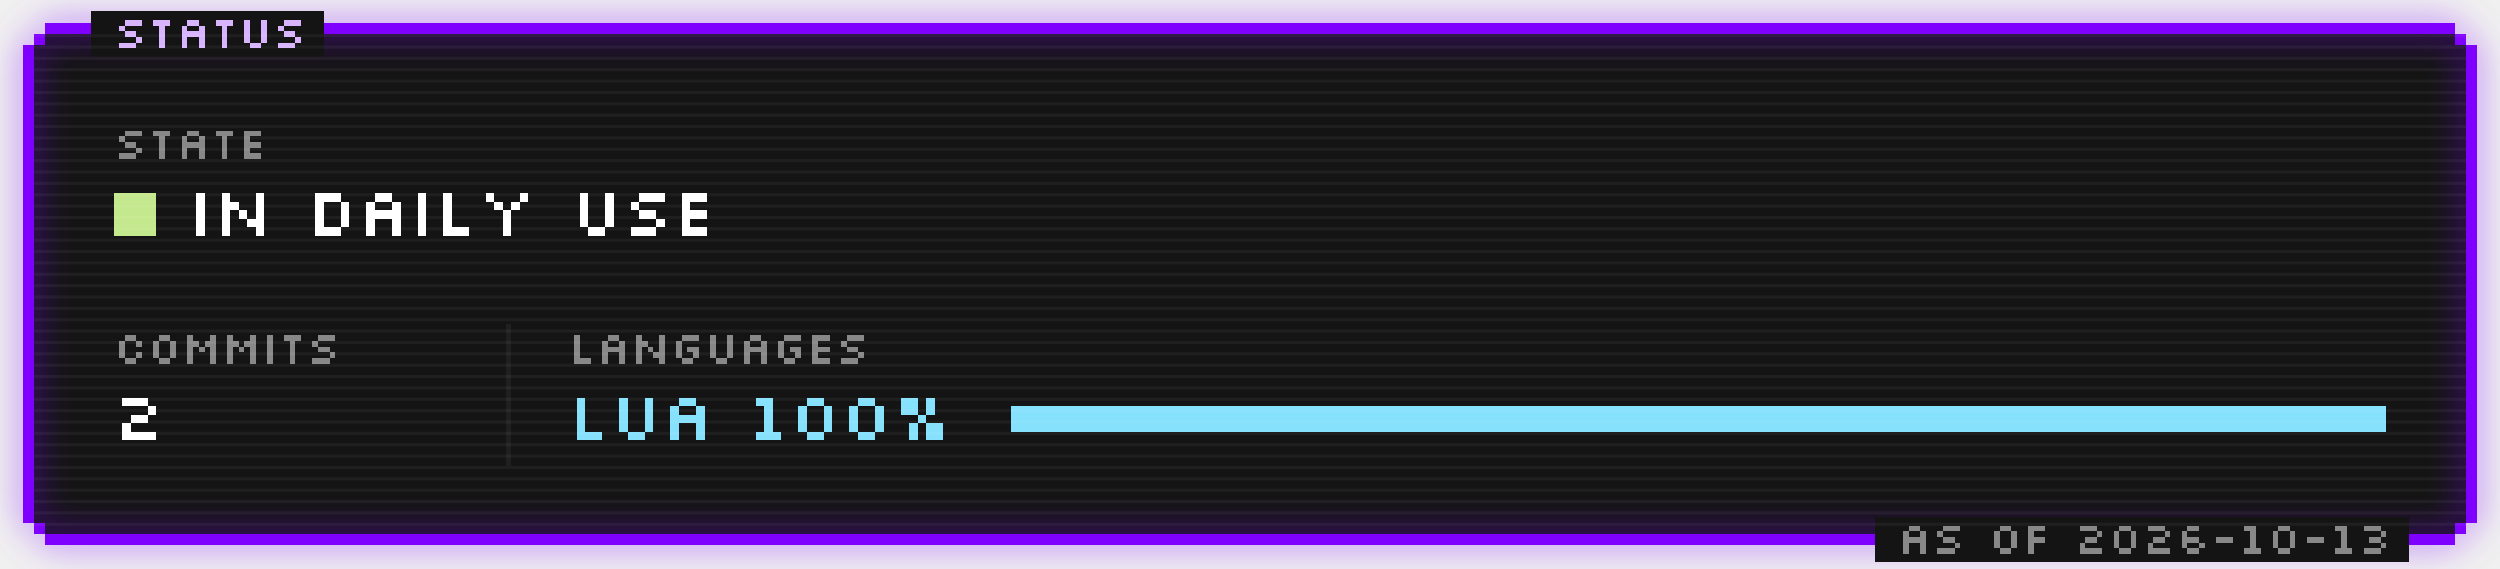
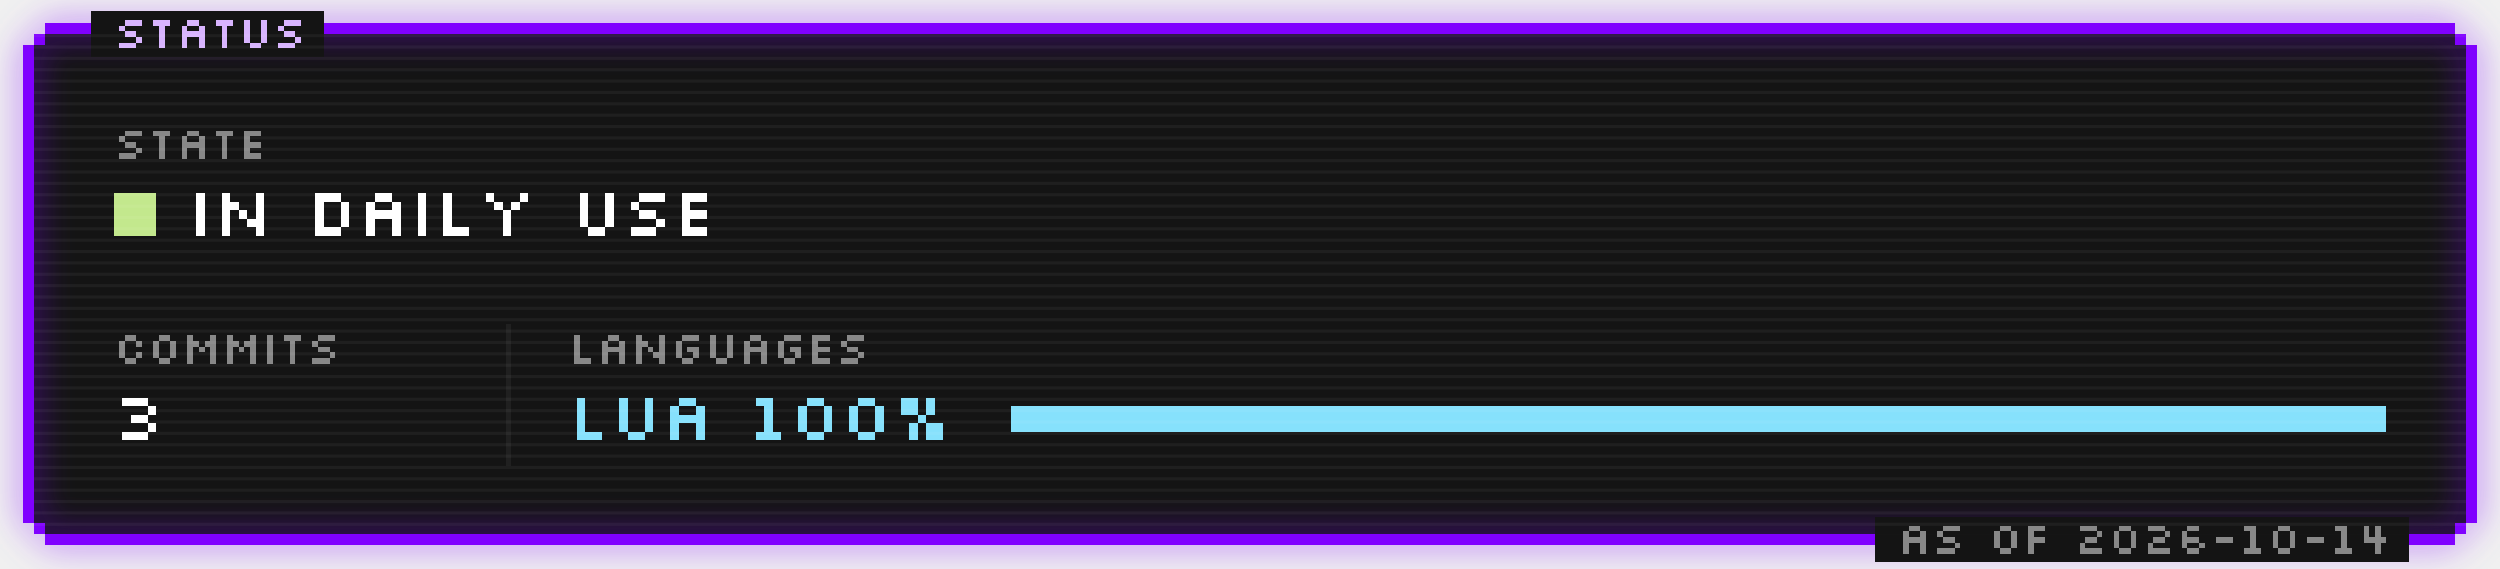
<svg xmlns="http://www.w3.org/2000/svg" width="880" height="200" viewBox="0 0 880 200" shape-rendering="crispEdges" role="img">
  <style>
.glow { animation: breathe 6s ease-in-out infinite; }
@keyframes breathe { 0%, 100% { opacity: 0.55; } 50% { opacity: 1; } }
.scan { animation: drift 4s steps(4) infinite; }
@keyframes drift { from { transform: translateY(-4px); } to { transform: translateY(0); } }
@keyframes show { from, to { opacity: 0; } }
@keyframes blip { from, to { opacity: 1; } }
.halo { animation: pulse 2s steps(4) infinite; }
@keyframes pulse { 0% { opacity: 0.45; } 100% { opacity: 0; } }
.n0 { animation: blip 0.18s steps(1) 0.00s; }
.n1 { animation: blip 0.18s steps(1) 0.18s; }
.n2 { animation: blip 0.18s steps(1) 0.36s; }
.n3 { animation: blip 0.18s steps(1) 0.54s; }
.nf { animation: show 1ms 0.72s backwards; }
.lang { transform-box: fill-box; transform-origin: left; animation: grow 1.2s steps(12) 0.4s backwards; }
@keyframes grow { from { transform: scaleX(0); } }
@media (prefers-reduced-motion: reduce) { * { animation: none !important; } }
</style>
  <defs>
    <filter id="blur" x="-10%" y="-30%" width="120%" height="160%">
      <feGaussianBlur stdDeviation="6" />
    </filter>
    <pattern id="lines" width="4" height="4" patternUnits="userSpaceOnUse">
      <rect width="4" height="1" fill="#ffffff" />
    </pattern>
    <clipPath id="inside">
      <rect x="12" y="12" width="856" height="176" />
    </clipPath>
  </defs>
  <rect x="12" y="12" width="856" height="176" fill="#141414" />
  <g class="glow" opacity="0.8" fill="#8000ff" filter="url(#blur)">
    <rect x="16" y="8" width="848" height="4" />
    <rect x="16" y="188" width="848" height="4" />
    <rect x="8" y="16" width="4" height="168" />
    <rect x="868" y="16" width="4" height="168" />
    <rect x="12" y="12" width="4" height="4" />
    <rect x="864" y="12" width="4" height="4" />
    <rect x="12" y="184" width="4" height="4" />
    <rect x="864" y="184" width="4" height="4" />
  </g>
  <g fill="#8000ff">
    <rect x="16" y="8" width="848" height="4" />
    <rect x="16" y="188" width="848" height="4" />
    <rect x="8" y="16" width="4" height="168" />
    <rect x="868" y="16" width="4" height="168" />
    <rect x="12" y="12" width="4" height="4" />
    <rect x="864" y="12" width="4" height="4" />
    <rect x="12" y="184" width="4" height="4" />
    <rect x="864" y="184" width="4" height="4" />
  </g>
  <rect x="32" y="4" width="82" height="16" fill="#141414" />
  <g fill="#d8b4fe" transform="translate(40 7) scale(2)">
    <rect x="2" y="0" width="3" height="1" />
    <rect x="1" y="1" width="1" height="1" />
    <rect x="2" y="2" width="2" height="1" />
    <rect x="4" y="3" width="1" height="1" />
    <rect x="1" y="4" width="3" height="1" />
    <rect x="7" y="0" width="3" height="1" />
    <rect x="8" y="1" width="1" height="4" />
    <rect x="13" y="0" width="2" height="1" />
    <rect x="12" y="1" width="1" height="1" />
    <rect x="15" y="1" width="1" height="1" />
    <rect x="12" y="2" width="4" height="1" />
    <rect x="12" y="3" width="1" height="2" />
    <rect x="15" y="3" width="1" height="2" />
    <rect x="18" y="0" width="3" height="1" />
    <rect x="19" y="1" width="1" height="4" />
    <rect x="23" y="0" width="1" height="4" />
    <rect x="26" y="0" width="1" height="4" />
    <rect x="24" y="4" width="2" height="1" />
    <rect x="30" y="0" width="3" height="1" />
    <rect x="29" y="1" width="1" height="1" />
    <rect x="30" y="2" width="2" height="1" />
    <rect x="32" y="3" width="1" height="1" />
    <rect x="29" y="4" width="3" height="1" />
  </g>
  <g fill="#888888" transform="translate(40 46) scale(2)">
    <rect x="2" y="0" width="3" height="1" />
    <rect x="1" y="1" width="1" height="1" />
    <rect x="2" y="2" width="2" height="1" />
    <rect x="4" y="3" width="1" height="1" />
    <rect x="1" y="4" width="3" height="1" />
    <rect x="7" y="0" width="3" height="1" />
    <rect x="8" y="1" width="1" height="4" />
    <rect x="13" y="0" width="2" height="1" />
    <rect x="12" y="1" width="1" height="1" />
    <rect x="15" y="1" width="1" height="1" />
    <rect x="12" y="2" width="4" height="1" />
    <rect x="12" y="3" width="1" height="2" />
    <rect x="15" y="3" width="1" height="2" />
    <rect x="18" y="0" width="3" height="1" />
    <rect x="19" y="1" width="1" height="4" />
    <rect x="23" y="0" width="3" height="1" />
    <rect x="23" y="1" width="1" height="1" />
    <rect x="23" y="2" width="3" height="1" />
    <rect x="23" y="3" width="1" height="1" />
    <rect x="23" y="4" width="3" height="1" />
  </g>
  <rect class="halo" x="37" y="65" width="21" height="21" fill="#c3e88d" opacity="0" />
  <rect x="40" y="68" width="15" height="15" fill="#c3e88d" />
  <g fill="#ffffff" transform="translate(66 68) scale(3)">
    <rect x="1" y="0" width="1" height="5" />
    <rect x="4" y="0" width="1" height="1" />
    <rect x="8" y="0" width="1" height="3" />
    <rect x="4" y="1" width="2" height="1" />
    <rect x="4" y="2" width="1" height="3" />
    <rect x="6" y="2" width="1" height="1" />
    <rect x="7" y="3" width="2" height="1" />
    <rect x="8" y="4" width="1" height="1" />
    <rect x="15" y="0" width="3" height="1" />
    <rect x="15" y="1" width="1" height="3" />
    <rect x="18" y="1" width="1" height="3" />
    <rect x="15" y="4" width="3" height="1" />
    <rect x="22" y="0" width="2" height="1" />
    <rect x="21" y="1" width="1" height="1" />
    <rect x="24" y="1" width="1" height="1" />
    <rect x="21" y="2" width="4" height="1" />
    <rect x="21" y="3" width="1" height="2" />
    <rect x="24" y="3" width="1" height="2" />
    <rect x="27" y="0" width="1" height="5" />
    <rect x="30" y="0" width="1" height="4" />
    <rect x="30" y="4" width="3" height="1" />
    <rect x="35" y="0" width="1" height="1" />
    <rect x="39" y="0" width="1" height="1" />
    <rect x="36" y="1" width="1" height="1" />
    <rect x="38" y="1" width="1" height="1" />
    <rect x="37" y="2" width="1" height="3" />
    <rect x="46" y="0" width="1" height="4" />
    <rect x="49" y="0" width="1" height="4" />
    <rect x="47" y="4" width="2" height="1" />
    <rect x="53" y="0" width="3" height="1" />
    <rect x="52" y="1" width="1" height="1" />
    <rect x="53" y="2" width="2" height="1" />
    <rect x="55" y="3" width="1" height="1" />
    <rect x="52" y="4" width="3" height="1" />
    <rect x="58" y="0" width="3" height="1" />
    <rect x="58" y="1" width="1" height="1" />
    <rect x="58" y="2" width="3" height="1" />
    <rect x="58" y="3" width="1" height="1" />
    <rect x="58" y="4" width="3" height="1" />
  </g>
  <g fill="#888888" transform="translate(40 118) scale(2)">
    <rect x="2" y="0" width="2" height="1" />
    <rect x="1" y="1" width="1" height="3" />
    <rect x="4" y="1" width="1" height="1" />
    <rect x="4" y="3" width="1" height="1" />
    <rect x="2" y="4" width="2" height="1" />
    <rect x="8" y="0" width="2" height="1" />
    <rect x="7" y="1" width="1" height="3" />
    <rect x="10" y="1" width="1" height="3" />
    <rect x="8" y="4" width="2" height="1" />
    <rect x="13" y="0" width="1" height="1" />
    <rect x="17" y="0" width="1" height="1" />
    <rect x="13" y="1" width="2" height="1" />
    <rect x="16" y="1" width="2" height="1" />
    <rect x="13" y="2" width="1" height="3" />
    <rect x="15" y="2" width="1" height="1" />
    <rect x="17" y="2" width="1" height="3" />
    <rect x="20" y="0" width="1" height="1" />
    <rect x="24" y="0" width="1" height="1" />
    <rect x="20" y="1" width="2" height="1" />
    <rect x="23" y="1" width="2" height="1" />
    <rect x="20" y="2" width="1" height="3" />
    <rect x="22" y="2" width="1" height="1" />
    <rect x="24" y="2" width="1" height="3" />
    <rect x="27" y="0" width="1" height="5" />
    <rect x="30" y="0" width="3" height="1" />
    <rect x="31" y="1" width="1" height="4" />
    <rect x="36" y="0" width="3" height="1" />
    <rect x="35" y="1" width="1" height="1" />
    <rect x="36" y="2" width="2" height="1" />
    <rect x="38" y="3" width="1" height="1" />
    <rect x="35" y="4" width="3" height="1" />
  </g>
  <g fill="#ffffff" transform="translate(40 140) scale(3)" class="n0" opacity="0">
    <rect x="2" y="0" width="2" height="1" />
    <rect x="1" y="1" width="1" height="3" />
    <rect x="4" y="1" width="1" height="3" />
    <rect x="2" y="4" width="2" height="1" />
  </g>
  <g fill="#ffffff" transform="translate(40 140) scale(3)" class="n1" opacity="0">
    <rect x="2" y="0" width="2" height="1" />
    <rect x="1" y="1" width="1" height="3" />
    <rect x="4" y="1" width="1" height="3" />
    <rect x="2" y="4" width="2" height="1" />
  </g>
  <g fill="#ffffff" transform="translate(40 140) scale(3)" class="n2" opacity="0">
    <rect x="1" y="0" width="2" height="1" />
    <rect x="2" y="1" width="1" height="3" />
    <rect x="1" y="4" width="3" height="1" />
  </g>
  <g fill="#ffffff" transform="translate(40 140) scale(3)" class="n3" opacity="0">
-     <rect x="1" y="0" width="2" height="1" />
-     <rect x="2" y="1" width="1" height="3" />
-     <rect x="1" y="4" width="3" height="1" />
-   </g>
-   <g fill="#ffffff" transform="translate(40 140) scale(3)" class="nf">
    <rect x="1" y="0" width="3" height="1" />
    <rect x="4" y="1" width="1" height="1" />
    <rect x="2" y="2" width="2" height="1" />
    <rect x="1" y="3" width="1" height="1" />
    <rect x="1" y="4" width="4" height="1" />
+   </g>
+   <g fill="#ffffff" transform="translate(40 140) scale(3)" class="nf">
+     <rect x="1" y="0" width="3" height="1" />
+     <rect x="4" y="1" width="1" height="1" />
+     <rect x="2" y="2" width="2" height="1" />
+     <rect x="4" y="3" width="1" height="1" />
+     <rect x="1" y="4" width="3" height="1" />
  </g>
  <rect x="178" y="114" width="2" height="50" fill="#202020" />
  <g fill="#888888" transform="translate(200 118) scale(2)">
    <rect x="1" y="0" width="1" height="4" />
    <rect x="1" y="4" width="3" height="1" />
    <rect x="7" y="0" width="2" height="1" />
    <rect x="6" y="1" width="1" height="1" />
    <rect x="9" y="1" width="1" height="1" />
    <rect x="6" y="2" width="4" height="1" />
    <rect x="6" y="3" width="1" height="2" />
    <rect x="9" y="3" width="1" height="2" />
    <rect x="12" y="0" width="1" height="1" />
    <rect x="16" y="0" width="1" height="3" />
    <rect x="12" y="1" width="2" height="1" />
    <rect x="12" y="2" width="1" height="3" />
    <rect x="14" y="2" width="1" height="1" />
    <rect x="15" y="3" width="2" height="1" />
    <rect x="16" y="4" width="1" height="1" />
    <rect x="20" y="0" width="3" height="1" />
    <rect x="19" y="1" width="1" height="3" />
    <rect x="21" y="2" width="2" height="1" />
    <rect x="22" y="3" width="1" height="1" />
    <rect x="20" y="4" width="2" height="1" />
    <rect x="25" y="0" width="1" height="4" />
    <rect x="28" y="0" width="1" height="4" />
    <rect x="26" y="4" width="2" height="1" />
    <rect x="32" y="0" width="2" height="1" />
    <rect x="31" y="1" width="1" height="1" />
    <rect x="34" y="1" width="1" height="1" />
    <rect x="31" y="2" width="4" height="1" />
    <rect x="31" y="3" width="1" height="2" />
    <rect x="34" y="3" width="1" height="2" />
    <rect x="38" y="0" width="3" height="1" />
    <rect x="37" y="1" width="1" height="3" />
    <rect x="39" y="2" width="2" height="1" />
    <rect x="40" y="3" width="1" height="1" />
    <rect x="38" y="4" width="2" height="1" />
    <rect x="43" y="0" width="3" height="1" />
    <rect x="43" y="1" width="1" height="1" />
    <rect x="43" y="2" width="3" height="1" />
    <rect x="43" y="3" width="1" height="1" />
    <rect x="43" y="4" width="3" height="1" />
    <rect x="49" y="0" width="3" height="1" />
    <rect x="48" y="1" width="1" height="1" />
    <rect x="49" y="2" width="2" height="1" />
    <rect x="51" y="3" width="1" height="1" />
    <rect x="48" y="4" width="3" height="1" />
  </g>
  <g fill="#86e1fc" transform="translate(200 140) scale(3)">
    <rect x="1" y="0" width="1" height="4" />
    <rect x="1" y="4" width="3" height="1" />
    <rect x="6" y="0" width="1" height="4" />
    <rect x="9" y="0" width="1" height="4" />
    <rect x="7" y="4" width="2" height="1" />
    <rect x="13" y="0" width="2" height="1" />
    <rect x="12" y="1" width="1" height="1" />
    <rect x="15" y="1" width="1" height="1" />
    <rect x="12" y="2" width="4" height="1" />
    <rect x="12" y="3" width="1" height="2" />
    <rect x="15" y="3" width="1" height="2" />
    <rect x="22" y="0" width="2" height="1" />
    <rect x="23" y="1" width="1" height="3" />
    <rect x="22" y="4" width="3" height="1" />
    <rect x="28" y="0" width="2" height="1" />
    <rect x="27" y="1" width="1" height="3" />
    <rect x="30" y="1" width="1" height="3" />
    <rect x="28" y="4" width="2" height="1" />
    <rect x="34" y="0" width="2" height="1" />
    <rect x="33" y="1" width="1" height="3" />
    <rect x="36" y="1" width="1" height="3" />
    <rect x="34" y="4" width="2" height="1" />
    <rect x="39" y="0" width="2" height="2" />
    <rect x="42" y="0" width="1" height="2" />
    <rect x="41" y="2" width="1" height="1" />
    <rect x="40" y="3" width="1" height="2" />
    <rect x="42" y="3" width="2" height="2" />
  </g>
  <rect x="356" y="143" width="484" height="9" fill="#202020" />
  <rect class="lang" x="356" y="143" width="484" height="9" fill="#86e1fc" />
  <rect x="660" y="182" width="188" height="16" fill="#141414" />
  <g fill="#888888" transform="translate(668 185) scale(2)">
    <rect x="2" y="0" width="2" height="1" />
    <rect x="1" y="1" width="1" height="1" />
    <rect x="4" y="1" width="1" height="1" />
    <rect x="1" y="2" width="4" height="1" />
    <rect x="1" y="3" width="1" height="2" />
    <rect x="4" y="3" width="1" height="2" />
    <rect x="8" y="0" width="3" height="1" />
    <rect x="7" y="1" width="1" height="1" />
    <rect x="8" y="2" width="2" height="1" />
    <rect x="10" y="3" width="1" height="1" />
    <rect x="7" y="4" width="3" height="1" />
    <rect x="18" y="0" width="2" height="1" />
    <rect x="17" y="1" width="1" height="3" />
    <rect x="20" y="1" width="1" height="3" />
    <rect x="18" y="4" width="2" height="1" />
    <rect x="23" y="0" width="3" height="1" />
    <rect x="23" y="1" width="1" height="1" />
    <rect x="23" y="2" width="3" height="1" />
    <rect x="23" y="3" width="1" height="2" />
    <rect x="32" y="0" width="3" height="1" />
    <rect x="35" y="1" width="1" height="1" />
    <rect x="33" y="2" width="2" height="1" />
    <rect x="32" y="3" width="1" height="1" />
    <rect x="32" y="4" width="4" height="1" />
    <rect x="39" y="0" width="2" height="1" />
    <rect x="38" y="1" width="1" height="3" />
    <rect x="41" y="1" width="1" height="3" />
    <rect x="39" y="4" width="2" height="1" />
    <rect x="44" y="0" width="3" height="1" />
    <rect x="47" y="1" width="1" height="1" />
    <rect x="45" y="2" width="2" height="1" />
    <rect x="44" y="3" width="1" height="1" />
    <rect x="44" y="4" width="4" height="1" />
    <rect x="51" y="0" width="2" height="1" />
    <rect x="50" y="1" width="1" height="1" />
    <rect x="50" y="2" width="3" height="1" />
    <rect x="50" y="3" width="1" height="1" />
    <rect x="53" y="3" width="1" height="1" />
    <rect x="51" y="4" width="2" height="1" />
    <rect x="56" y="2" width="3" height="1" />
    <rect x="61" y="0" width="2" height="1" />
    <rect x="62" y="1" width="1" height="3" />
    <rect x="61" y="4" width="3" height="1" />
    <rect x="67" y="0" width="2" height="1" />
    <rect x="66" y="1" width="1" height="3" />
    <rect x="69" y="1" width="1" height="3" />
    <rect x="67" y="4" width="2" height="1" />
    <rect x="72" y="2" width="3" height="1" />
    <rect x="77" y="0" width="2" height="1" />
    <rect x="78" y="1" width="1" height="3" />
    <rect x="77" y="4" width="3" height="1" />
-     <rect x="82" y="0" width="3" height="1" />
-     <rect x="85" y="1" width="1" height="1" />
-     <rect x="83" y="2" width="2" height="1" />
-     <rect x="85" y="3" width="1" height="1" />
-     <rect x="82" y="4" width="3" height="1" />
+     <rect x="82" y="0" width="1" height="2" />
+     <rect x="84" y="0" width="1" height="2" />
+     <rect x="82" y="2" width="4" height="1" />
+     <rect x="84" y="3" width="1" height="2" />
  </g>
  <g clip-path="url(#inside)">
    <rect class="scan" x="0" y="0" width="880" height="204" fill="url(#lines)" opacity="0.05" />
  </g>
</svg>
